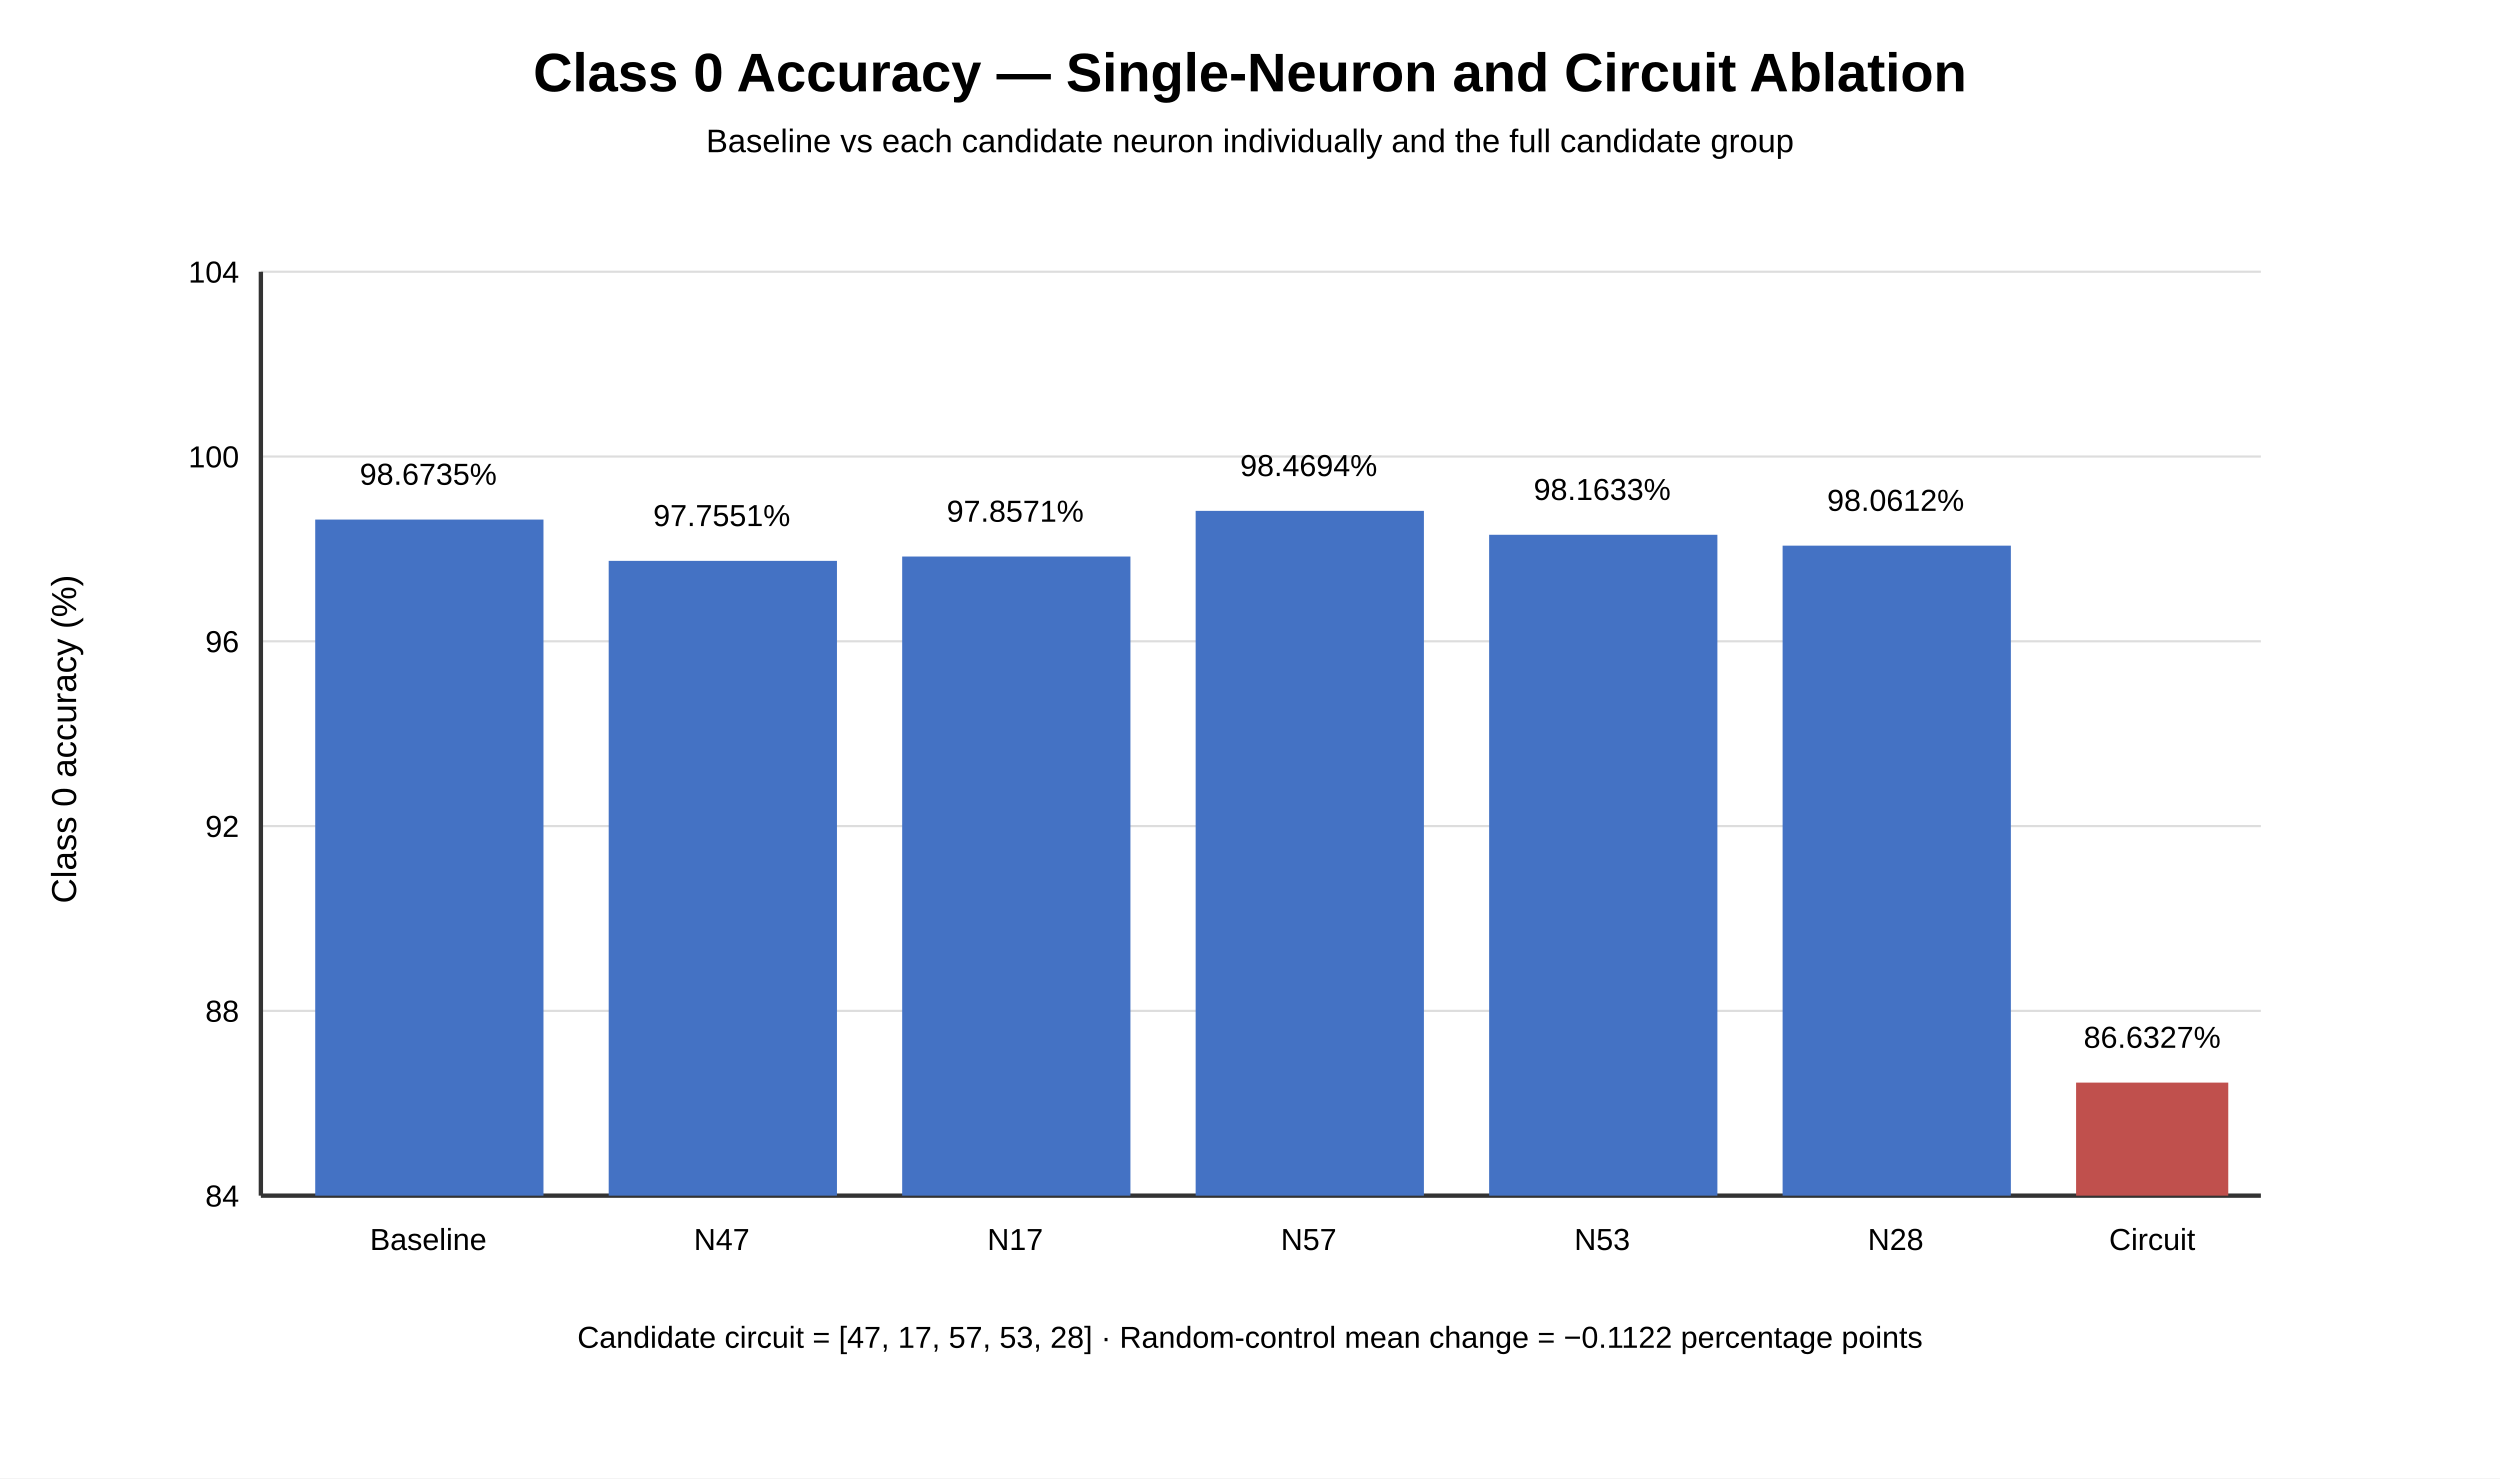
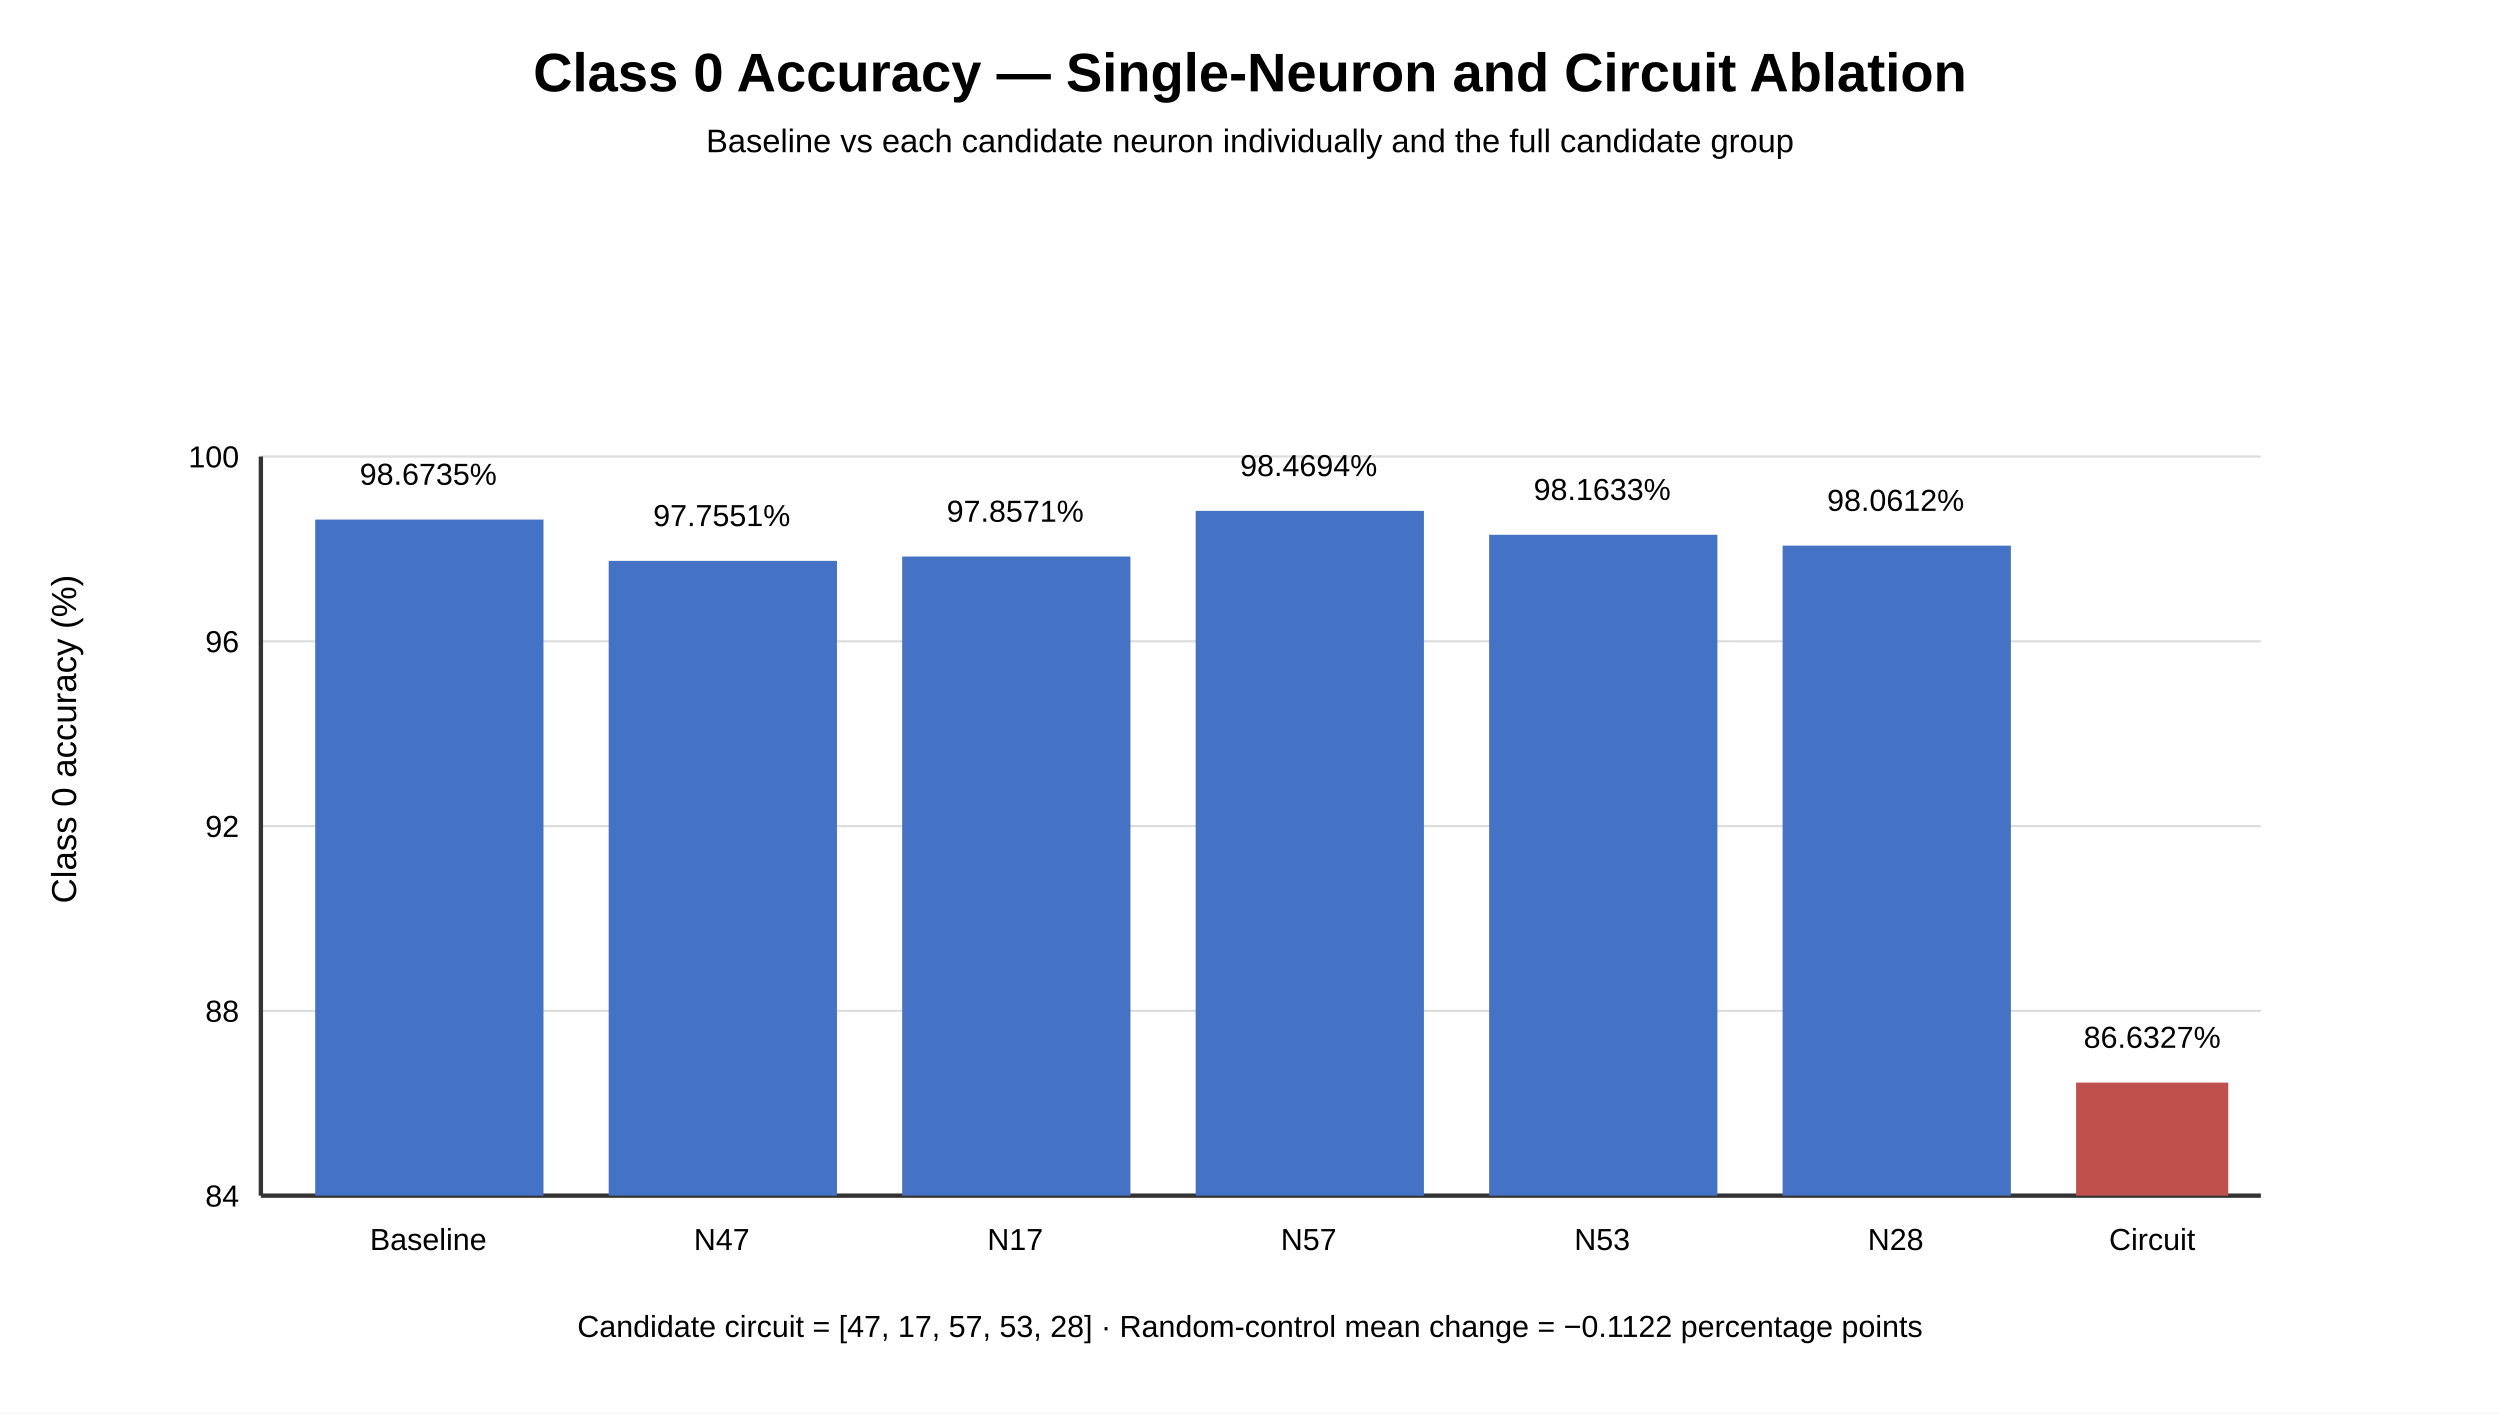
- <svg xmlns="http://www.w3.org/2000/svg" width="1150" height="680" viewBox="0 0 1150 680">
-   <rect width="1150" height="680" fill="white" />
+ <svg xmlns="http://www.w3.org/2000/svg" width="1150" height="650" viewBox="0 0 1150 650">
+   <rect width="1150" height="650" fill="white" />
  <text x="575" y="42" text-anchor="middle" font-family="Arial" font-size="25" font-weight="bold">Class 0 Accuracy — Single-Neuron and Circuit Ablation</text>
  <text x="575" y="70" text-anchor="middle" font-family="Arial" font-size="15">Baseline vs each candidate neuron individually and the full candidate group</text>
  <g stroke="#dddddd" stroke-width="1">
    <line x1="120" y1="550" x2="1040" y2="550" />
    <line x1="120" y1="465" x2="1040" y2="465" />
    <line x1="120" y1="380" x2="1040" y2="380" />
    <line x1="120" y1="295" x2="1040" y2="295" />
    <line x1="120" y1="210" x2="1040" y2="210" />
-     <line x1="120" y1="125" x2="1040" y2="125" />
  </g>
  <g font-family="Arial" font-size="14" text-anchor="end">
    <text x="110" y="555">84</text>
    <text x="110" y="470">88</text>
    <text x="110" y="385">92</text>
    <text x="110" y="300">96</text>
    <text x="110" y="215">100</text>
-     <text x="110" y="130">104</text>
  </g>
  <line x1="120" y1="550" x2="1040" y2="550" stroke="#333" stroke-width="2" />
-   <line x1="120" y1="125" x2="120" y2="550" stroke="#333" stroke-width="2" />
+   <line x1="120" y1="210" x2="120" y2="550" stroke="#333" stroke-width="2" />
  <g>
    <rect x="145" y="239" width="105" height="311" fill="#4472C4" />
    <rect x="280" y="258" width="105" height="292" fill="#4472C4" />
    <rect x="415" y="256" width="105" height="294" fill="#4472C4" />
    <rect x="550" y="235" width="105" height="315" fill="#4472C4" />
    <rect x="685" y="246" width="105" height="304" fill="#4472C4" />
    <rect x="820" y="251" width="105" height="299" fill="#4472C4" />
    <rect x="955" y="498" width="70" height="52" fill="#C0504D" />
  </g>
  <g font-family="Arial" font-size="14" text-anchor="middle">
    <text x="197" y="223">98.6735%</text>
    <text x="332" y="242">97.7551%</text>
    <text x="467" y="240">97.8571%</text>
    <text x="602" y="219">98.4694%</text>
    <text x="737" y="230">98.1633%</text>
    <text x="872" y="235">98.0612%</text>
    <text x="990" y="482">86.6327%</text>
    <text x="197" y="575">Baseline</text>
    <text x="332" y="575">N47</text>
    <text x="467" y="575">N17</text>
    <text x="602" y="575">N57</text>
    <text x="737" y="575">N53</text>
    <text x="872" y="575">N28</text>
    <text x="990" y="575">Circuit</text>
  </g>
-   <text x="575" y="620" text-anchor="middle" font-family="Arial" font-size="14">Candidate circuit = [47, 17, 57, 53, 28] · Random-control mean change = −0.1122 percentage points</text>
+   <text x="575" y="615" text-anchor="middle" font-family="Arial" font-size="14">Candidate circuit = [47, 17, 57, 53, 28] · Random-control mean change = −0.1122 percentage points</text>
  <text x="35" y="340" transform="rotate(-90 35 340)" text-anchor="middle" font-family="Arial" font-size="16">Class 0 accuracy (%)</text>
</svg>
